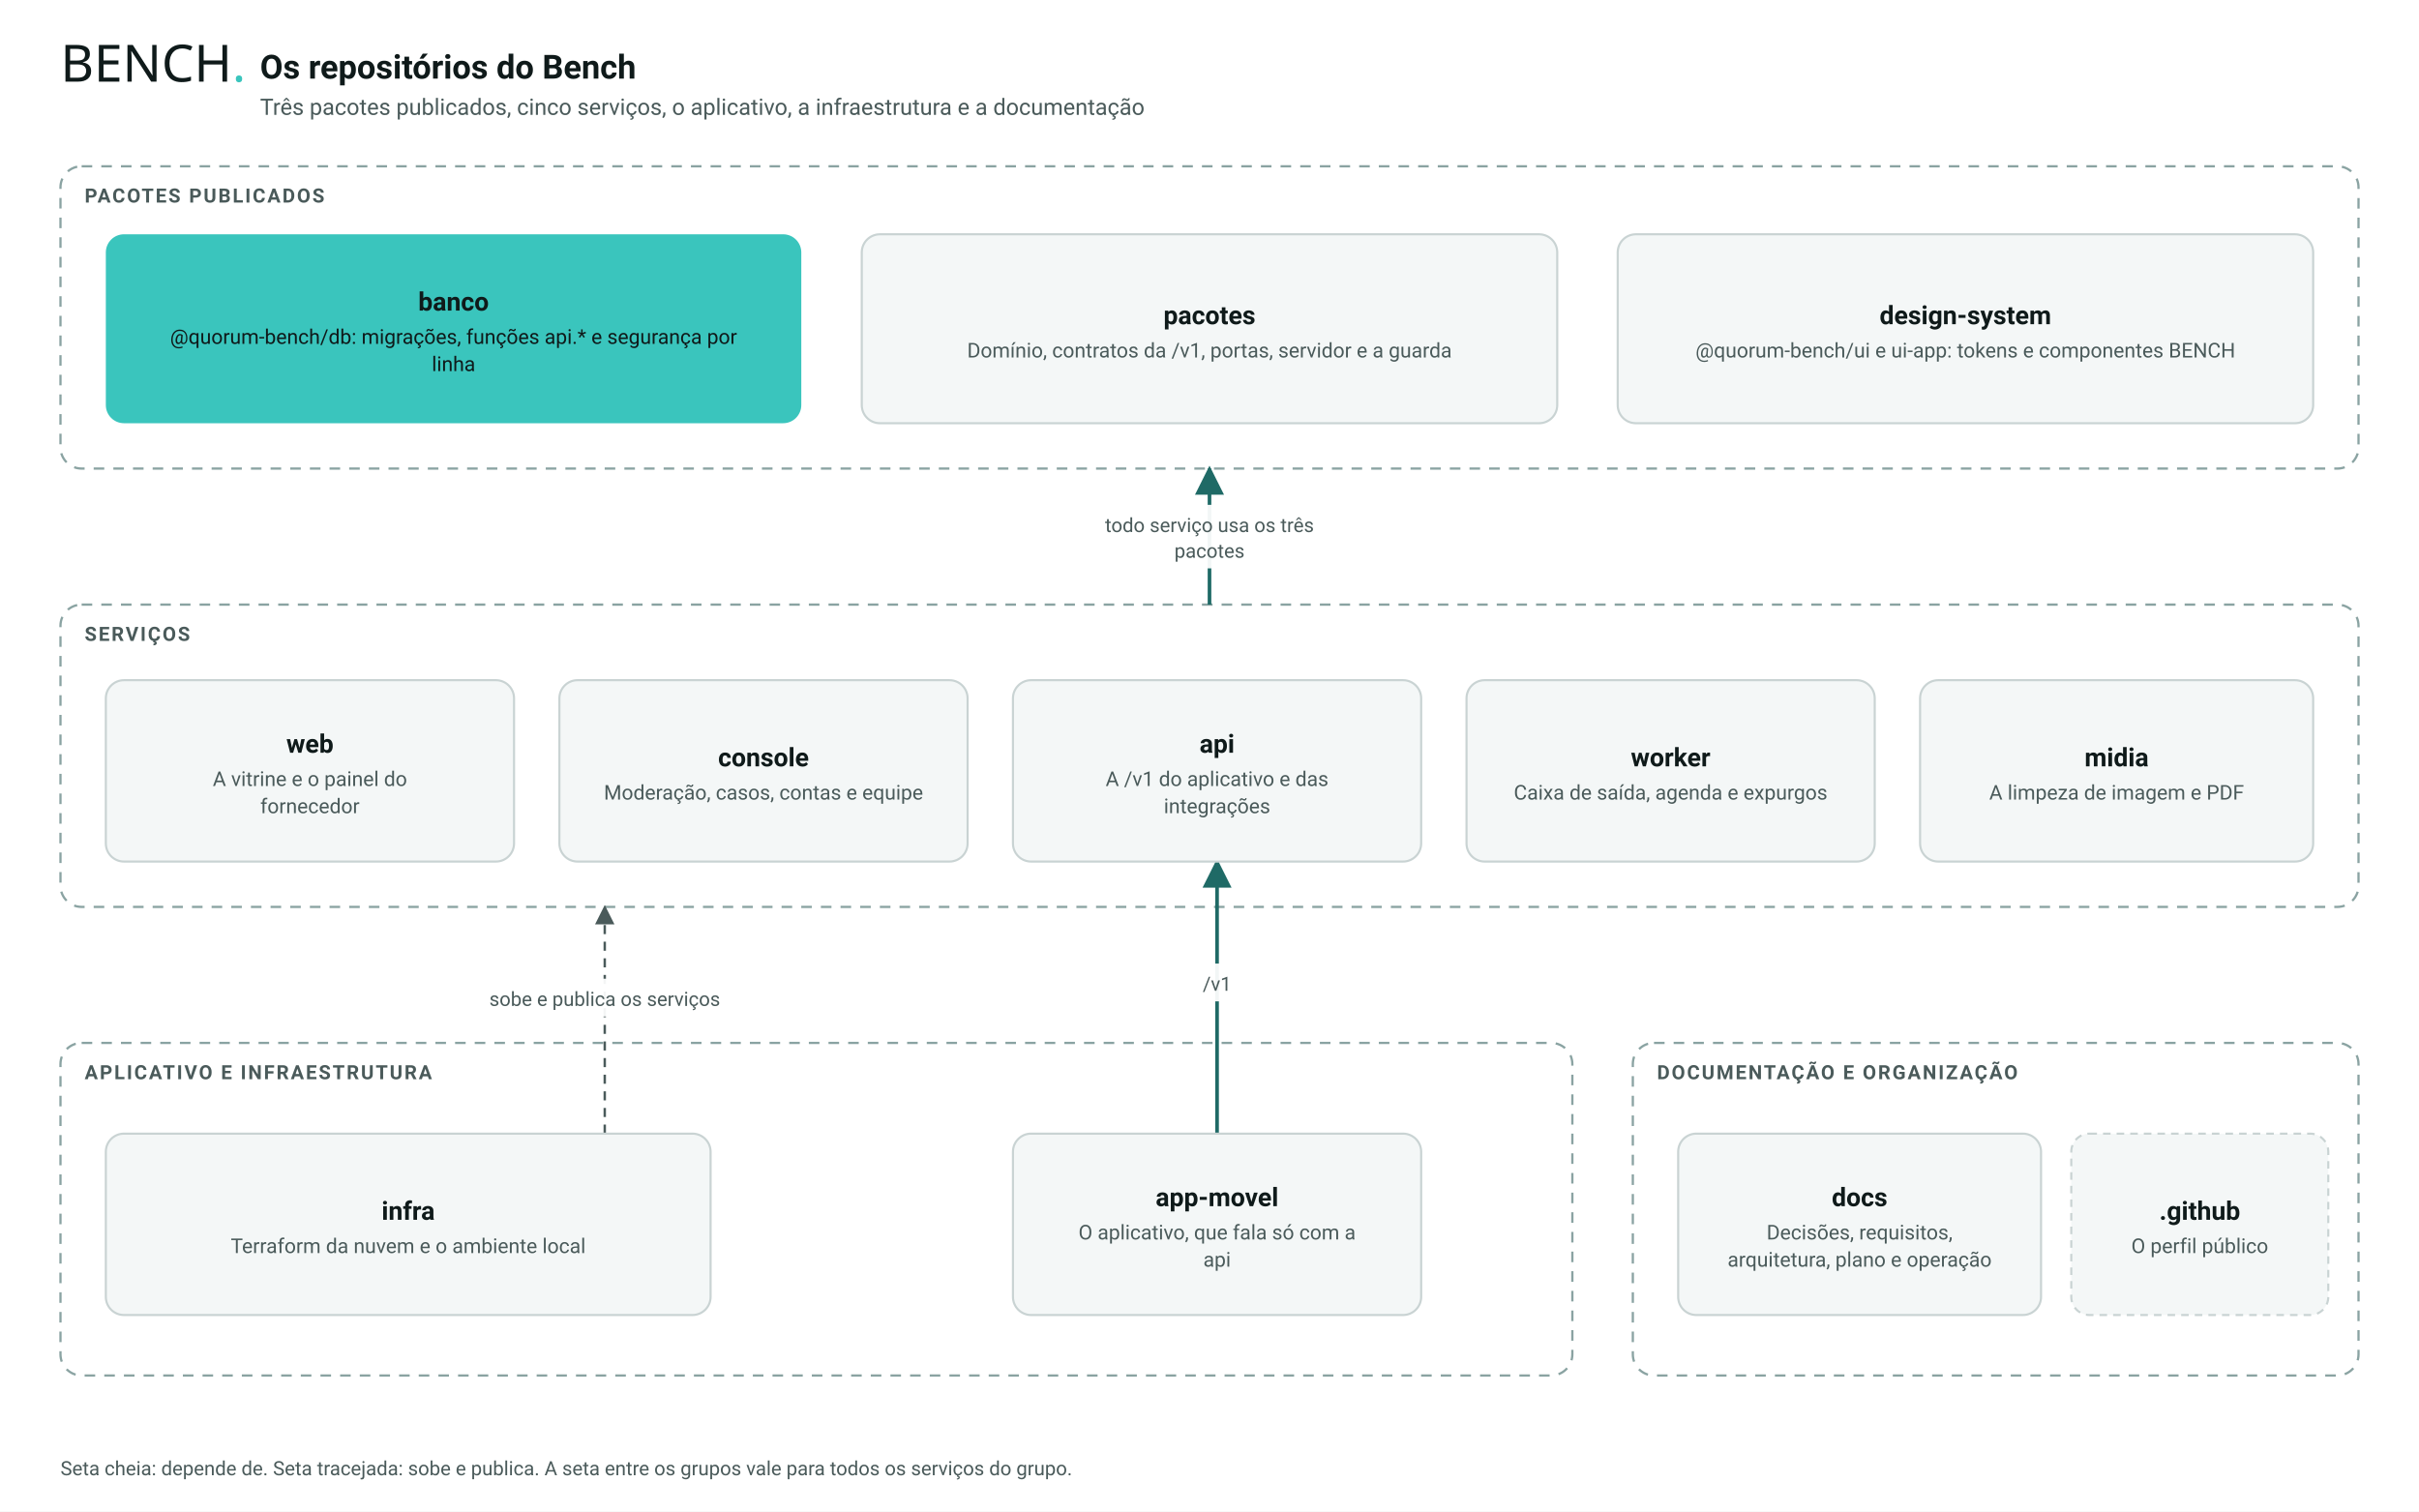
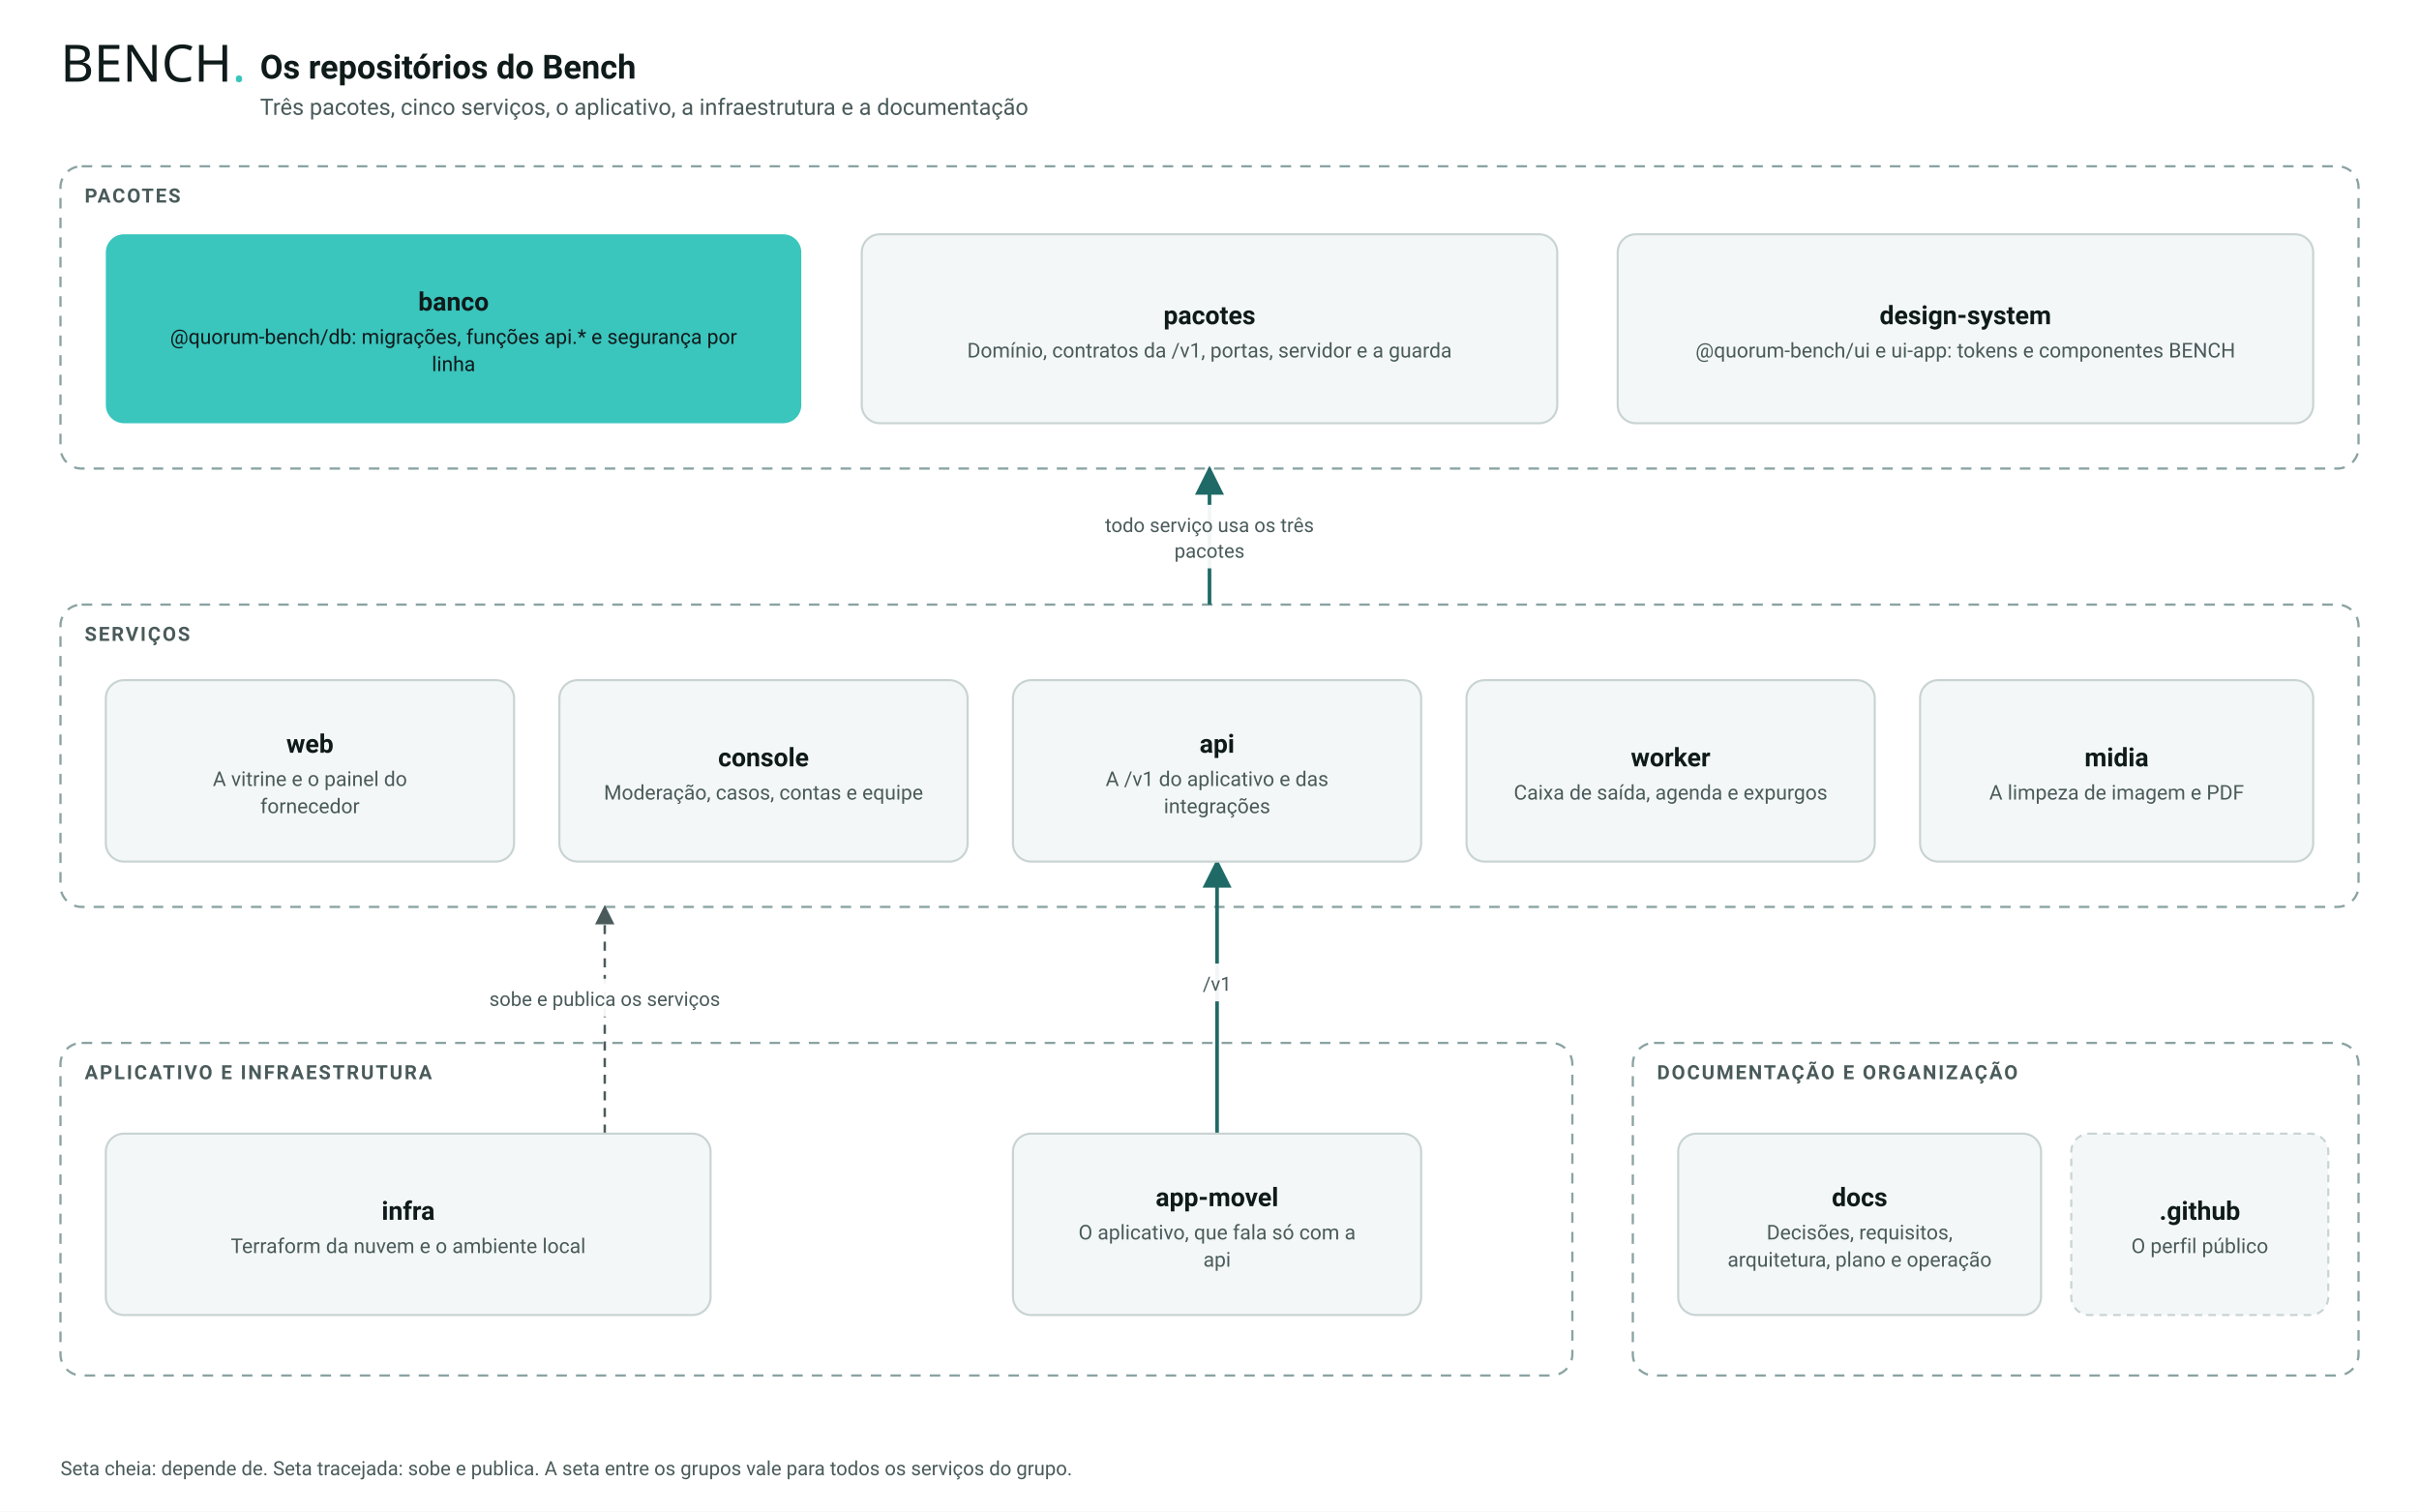
<svg xmlns="http://www.w3.org/2000/svg" width="1600" height="1000" viewBox="0 0 1600 1000" role="img" aria-labelledby="titulo desc" font-family="'Source Sans 3', 'Segoe UI', system-ui, -apple-system, Roboto, Helvetica, Arial, sans-serif">
  <defs>
    <marker id="ponta" viewBox="0 0 10 10" refX="9" refY="5" markerWidth="8" markerHeight="8" orient="auto-start-reverse">
      <path d="M0 0 L10 5 L0 10 z" fill="#4a5a5a" />
    </marker>
    <marker id="pontaMarca" viewBox="0 0 10 10" refX="9" refY="5" markerWidth="8" markerHeight="8" orient="auto-start-reverse">
      <path d="M0 0 L10 5 L0 10 z" fill="#1f6a66" />
    </marker>
  </defs>
  <rect width="1600" height="1000" fill="#ffffff" />
  <text x="40" y="54" font-family="'Squada One', 'Arial Narrow', Impact, sans-serif" font-size="34" fill="#0f1a1a">BENCH<tspan fill="#3ac5bd">.</tspan>
  </text>
  <text x="172" y="52" font-size="22" font-weight="600" fill="#0f1a1a">Os repositórios do Bench</text>
-   <text x="172" y="76" font-size="15" fill="#4a5a5a">Três pacotes publicados, cinco serviços, o aplicativo, a infraestrutura e a documentação</text>
+   <text x="172" y="76" font-size="15" fill="#4a5a5a">Três pacotes, cinco serviços, o aplicativo, a infraestrutura e a documentação</text>
  <rect x="40" y="110" width="1520" height="200" rx="14" fill="none" stroke="#8aa3a2" stroke-width="1.5" stroke-dasharray="7 6" />
-   <text x="56" y="134" font-size="13" font-weight="700" letter-spacing="1.2" fill="#4a5a5a">PACOTES PUBLICADOS</text>
+   <text x="56" y="134" font-size="13" font-weight="700" letter-spacing="1.2" fill="#4a5a5a">PACOTES</text>
  <rect x="40" y="400" width="1520" height="200" rx="14" fill="none" stroke="#8aa3a2" stroke-width="1.5" stroke-dasharray="7 6" />
  <text x="56" y="424" font-size="13" font-weight="700" letter-spacing="1.2" fill="#4a5a5a">SERVIÇOS</text>
  <rect x="40" y="690" width="1000" height="220" rx="14" fill="none" stroke="#8aa3a2" stroke-width="1.5" stroke-dasharray="7 6" />
  <text x="56" y="714" font-size="13" font-weight="700" letter-spacing="1.2" fill="#4a5a5a">APLICATIVO E INFRAESTRUTURA</text>
  <rect x="1080" y="690" width="480" height="220" rx="14" fill="none" stroke="#8aa3a2" stroke-width="1.5" stroke-dasharray="7 6" />
  <text x="1096" y="714" font-size="13" font-weight="700" letter-spacing="1.2" fill="#4a5a5a">DOCUMENTAÇÃO E ORGANIZAÇÃO</text>
  <path d="M800 400 L800 310" fill="none" stroke="#1f6a66" stroke-width="2.4" marker-end="url(#pontaMarca)" />
  <rect x="707.8" y="334.0" width="184.4" height="42" rx="6" fill="#ffffff" opacity="0.94" />
  <text x="800" y="352.0" font-size="13" text-anchor="middle" fill="#4a5a5a">todo serviço usa os três</text>
  <text x="800" y="369.0" font-size="13" text-anchor="middle" fill="#4a5a5a">pacotes</text>
  <path d="M805 750 L805 570" fill="none" stroke="#1f6a66" stroke-width="2.4" marker-end="url(#pontaMarca)" />
  <rect x="787.4" y="637.5" width="35.3" height="25" rx="6" fill="#ffffff" opacity="0.94" />
  <text x="805" y="655.5" font-size="13" text-anchor="middle" fill="#4a5a5a">/v1</text>
  <path d="M400 750 L400 600" fill="none" stroke="#4a5a5a" stroke-width="1.6" stroke-dasharray="6 5" marker-end="url(#ponta)" />
  <rect x="300.7" y="647.5" width="198.6" height="25" rx="6" fill="#ffffff" opacity="0.94" />
  <text x="400" y="665.5" font-size="13" text-anchor="middle" fill="#4a5a5a">sobe e publica os serviços</text>
  <rect x="70" y="155" width="460" height="125" rx="12" fill="#3ac5bd" stroke="#3ac5bd" stroke-width="0" />
  <text x="300" y="205.5" font-size="17" font-weight="700" text-anchor="middle" fill="#0f1a1a">banco</text>
  <text x="300" y="227.5" font-size="13.5" text-anchor="middle" fill="#0f1a1a">@quorum-bench/db: migrações, funções api.* e segurança por</text>
  <text x="300" y="245.5" font-size="13.5" text-anchor="middle" fill="#0f1a1a">linha</text>
  <rect x="570" y="155" width="460" height="125" rx="12" fill="#f4f7f7" stroke="#c9d3d3" stroke-width="1.4" />
  <text x="800" y="214.5" font-size="17" font-weight="700" text-anchor="middle" fill="#0f1a1a">pacotes</text>
  <text x="800" y="236.5" font-size="13.5" text-anchor="middle" fill="#4a5a5a">Domínio, contratos da /v1, portas, servidor e a guarda</text>
  <rect x="1070" y="155" width="460" height="125" rx="12" fill="#f4f7f7" stroke="#c9d3d3" stroke-width="1.4" />
  <text x="1300" y="214.5" font-size="17" font-weight="700" text-anchor="middle" fill="#0f1a1a">design-system</text>
  <text x="1300" y="236.5" font-size="13.5" text-anchor="middle" fill="#4a5a5a">@quorum-bench/ui e ui-app: tokens e componentes BENCH</text>
  <rect x="70" y="450" width="270" height="120" rx="12" fill="#f4f7f7" stroke="#c9d3d3" stroke-width="1.4" />
  <text x="205" y="498" font-size="17" font-weight="700" text-anchor="middle" fill="#0f1a1a">web</text>
  <text x="205" y="520" font-size="13.5" text-anchor="middle" fill="#4a5a5a">A vitrine e o painel do</text>
  <text x="205" y="538" font-size="13.5" text-anchor="middle" fill="#4a5a5a">fornecedor</text>
  <rect x="370" y="450" width="270" height="120" rx="12" fill="#f4f7f7" stroke="#c9d3d3" stroke-width="1.4" />
  <text x="505" y="507" font-size="17" font-weight="700" text-anchor="middle" fill="#0f1a1a">console</text>
  <text x="505" y="529" font-size="13.5" text-anchor="middle" fill="#4a5a5a">Moderação, casos, contas e equipe</text>
  <rect x="670" y="450" width="270" height="120" rx="12" fill="#f4f7f7" stroke="#c9d3d3" stroke-width="1.4" />
  <text x="805" y="498" font-size="17" font-weight="700" text-anchor="middle" fill="#0f1a1a">api</text>
  <text x="805" y="520" font-size="13.5" text-anchor="middle" fill="#4a5a5a">A /v1 do aplicativo e das</text>
  <text x="805" y="538" font-size="13.5" text-anchor="middle" fill="#4a5a5a">integrações</text>
  <rect x="970" y="450" width="270" height="120" rx="12" fill="#f4f7f7" stroke="#c9d3d3" stroke-width="1.4" />
  <text x="1105" y="507" font-size="17" font-weight="700" text-anchor="middle" fill="#0f1a1a">worker</text>
  <text x="1105" y="529" font-size="13.5" text-anchor="middle" fill="#4a5a5a">Caixa de saída, agenda e expurgos</text>
  <rect x="1270" y="450" width="260" height="120" rx="12" fill="#f4f7f7" stroke="#c9d3d3" stroke-width="1.4" />
  <text x="1400" y="507" font-size="17" font-weight="700" text-anchor="middle" fill="#0f1a1a">midia</text>
  <text x="1400" y="529" font-size="13.5" text-anchor="middle" fill="#4a5a5a">A limpeza de imagem e PDF</text>
  <rect x="670" y="750" width="270" height="120" rx="12" fill="#f4f7f7" stroke="#c9d3d3" stroke-width="1.4" />
  <text x="805" y="798" font-size="17" font-weight="700" text-anchor="middle" fill="#0f1a1a">app-movel</text>
  <text x="805" y="820" font-size="13.5" text-anchor="middle" fill="#4a5a5a">O aplicativo, que fala só com a</text>
  <text x="805" y="838" font-size="13.5" text-anchor="middle" fill="#4a5a5a">api</text>
  <rect x="70" y="750" width="400" height="120" rx="12" fill="#f4f7f7" stroke="#c9d3d3" stroke-width="1.4" />
  <text x="270" y="807" font-size="17" font-weight="700" text-anchor="middle" fill="#0f1a1a">infra</text>
  <text x="270" y="829" font-size="13.5" text-anchor="middle" fill="#4a5a5a">Terraform da nuvem e o ambiente local</text>
  <rect x="1110" y="750" width="240" height="120" rx="12" fill="#f4f7f7" stroke="#c9d3d3" stroke-width="1.4" />
  <text x="1230" y="798" font-size="17" font-weight="700" text-anchor="middle" fill="#0f1a1a">docs</text>
  <text x="1230" y="820" font-size="13.5" text-anchor="middle" fill="#4a5a5a">Decisões, requisitos,</text>
  <text x="1230" y="838" font-size="13.5" text-anchor="middle" fill="#4a5a5a">arquitetura, plano e operação</text>
  <rect x="1370" y="750" width="170" height="120" rx="12" fill="#f4f7f7" stroke="#c9d3d3" stroke-width="1.4" stroke-dasharray="5 4" />
  <text x="1455" y="807" font-size="17" font-weight="700" text-anchor="middle" fill="#0f1a1a">.github</text>
  <text x="1455" y="829" font-size="13.5" text-anchor="middle" fill="#4a5a5a">O perfil público</text>
  <text x="40" y="976" font-size="13" fill="#4a5a5a">Seta cheia: depende de. Seta tracejada: sobe e publica. A seta entre os grupos vale para todos os serviços do grupo.</text>
</svg>
